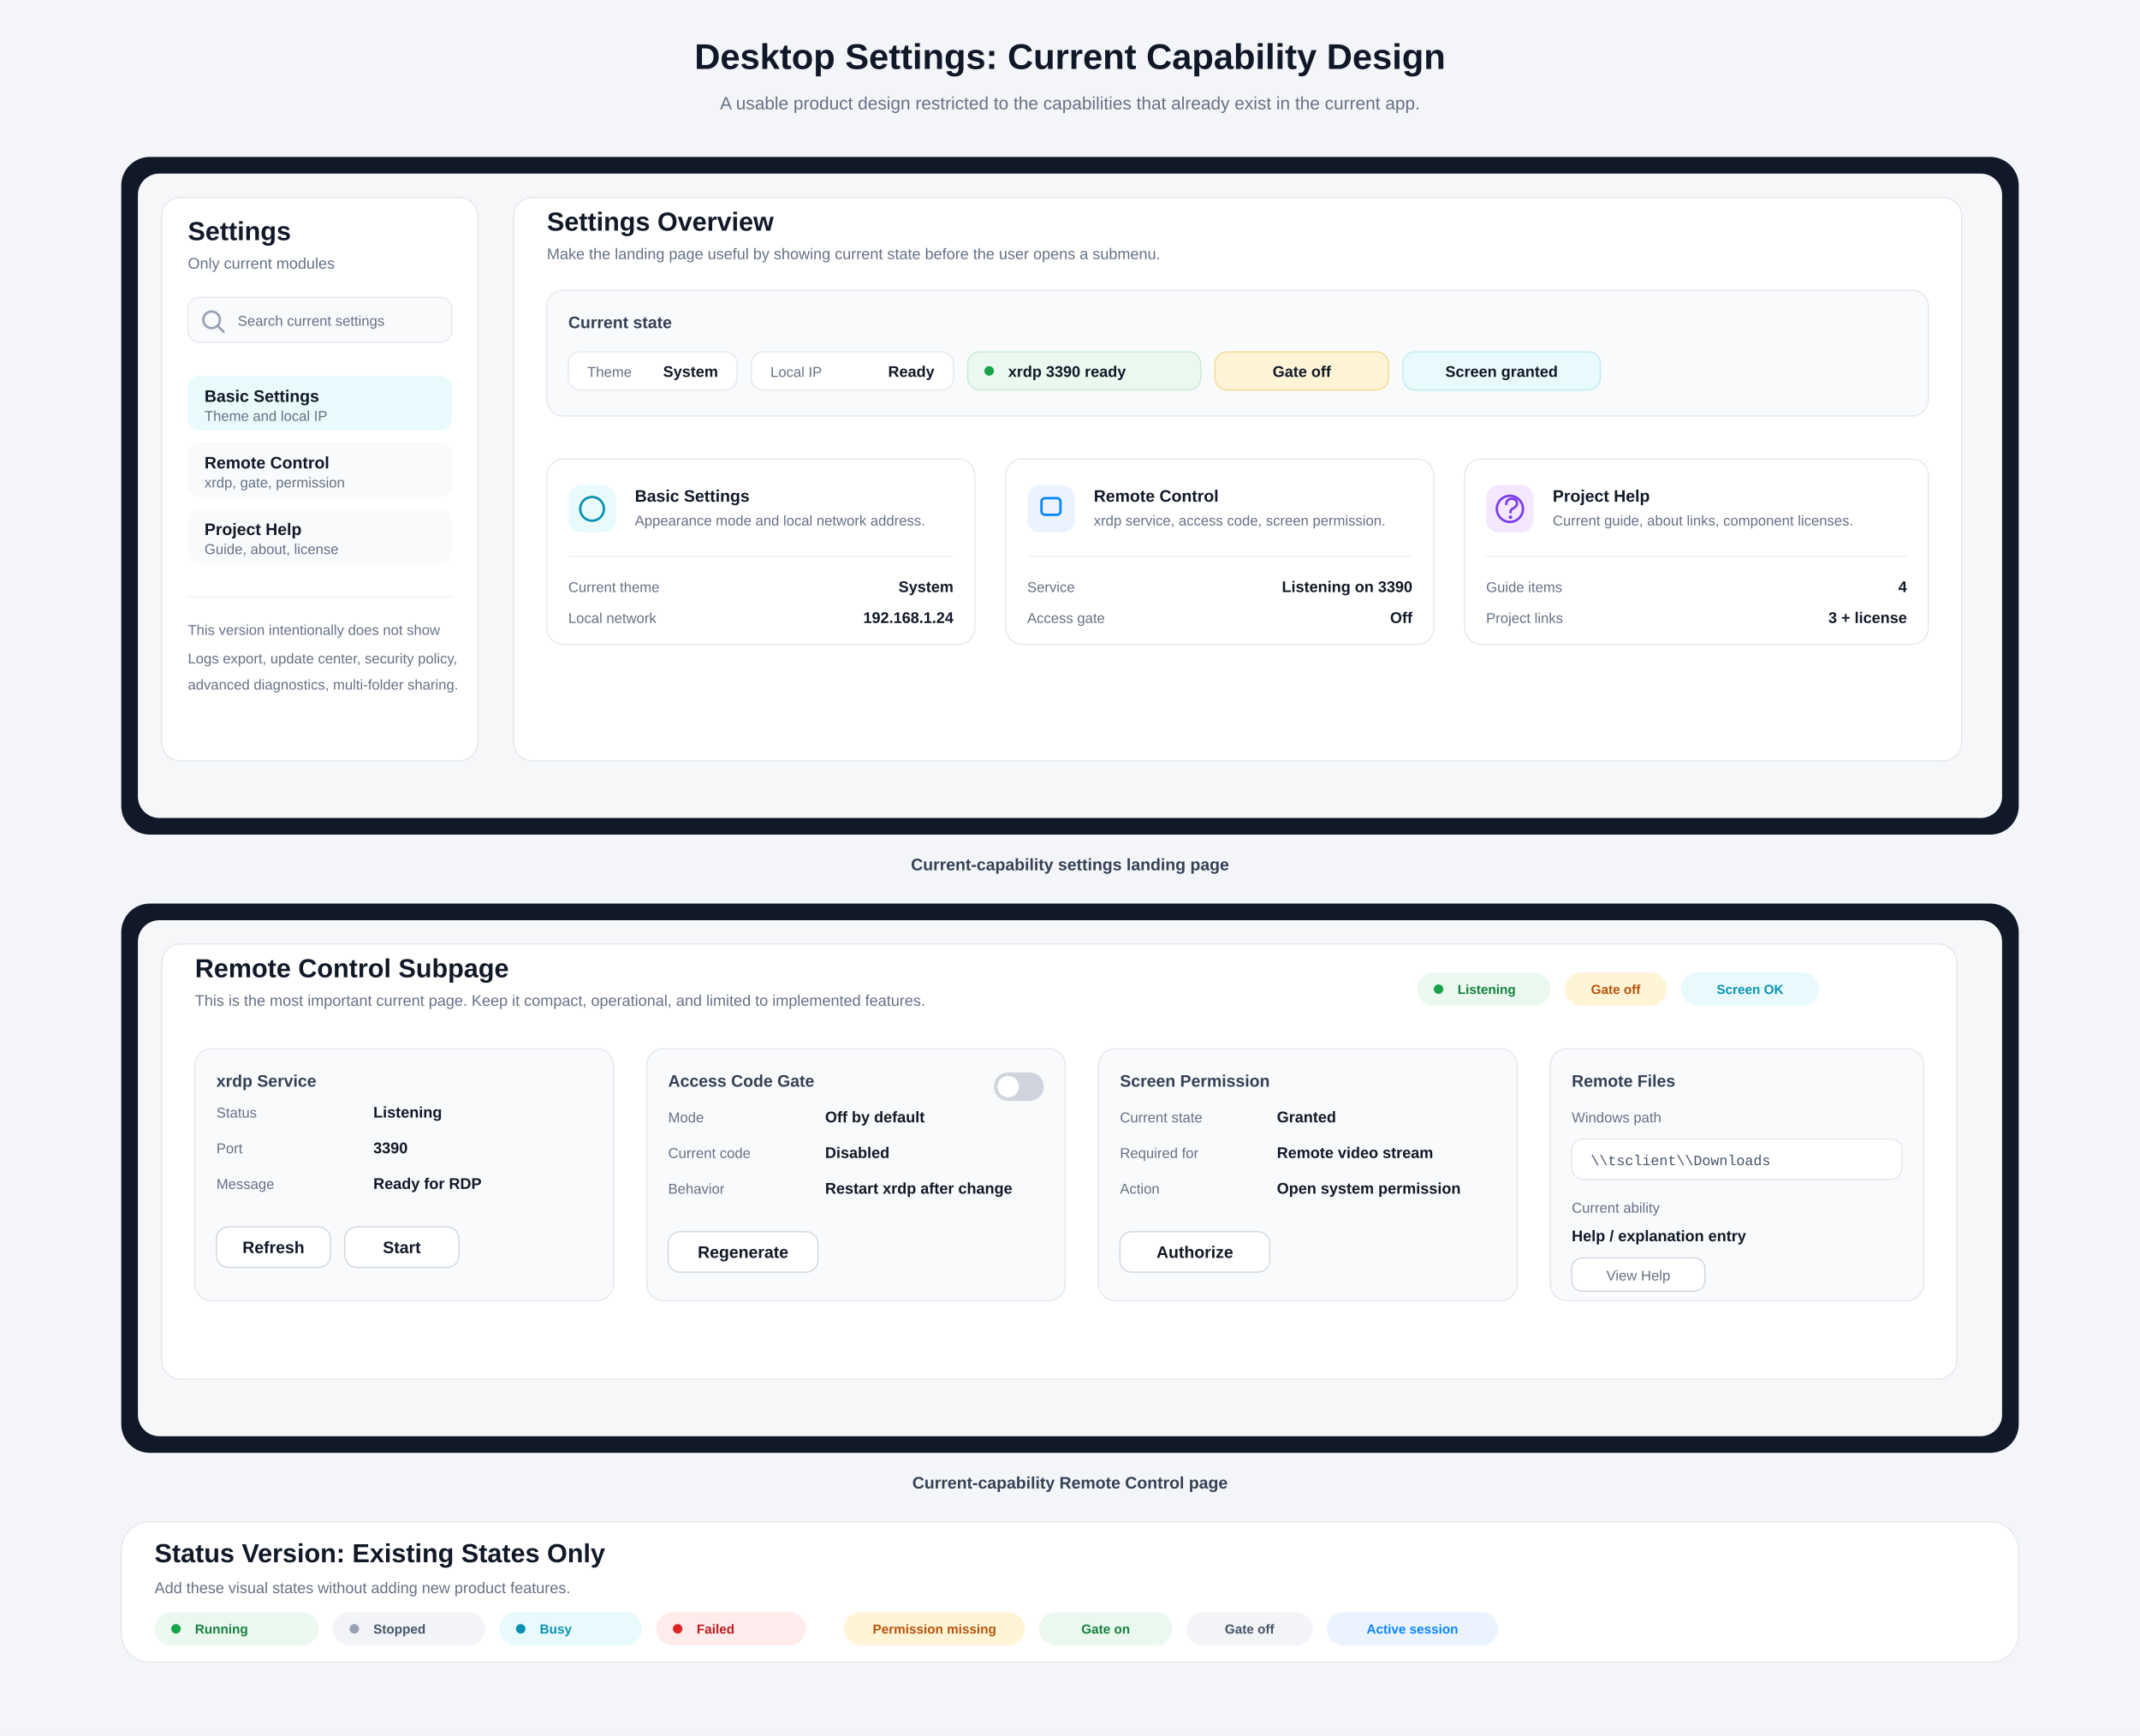
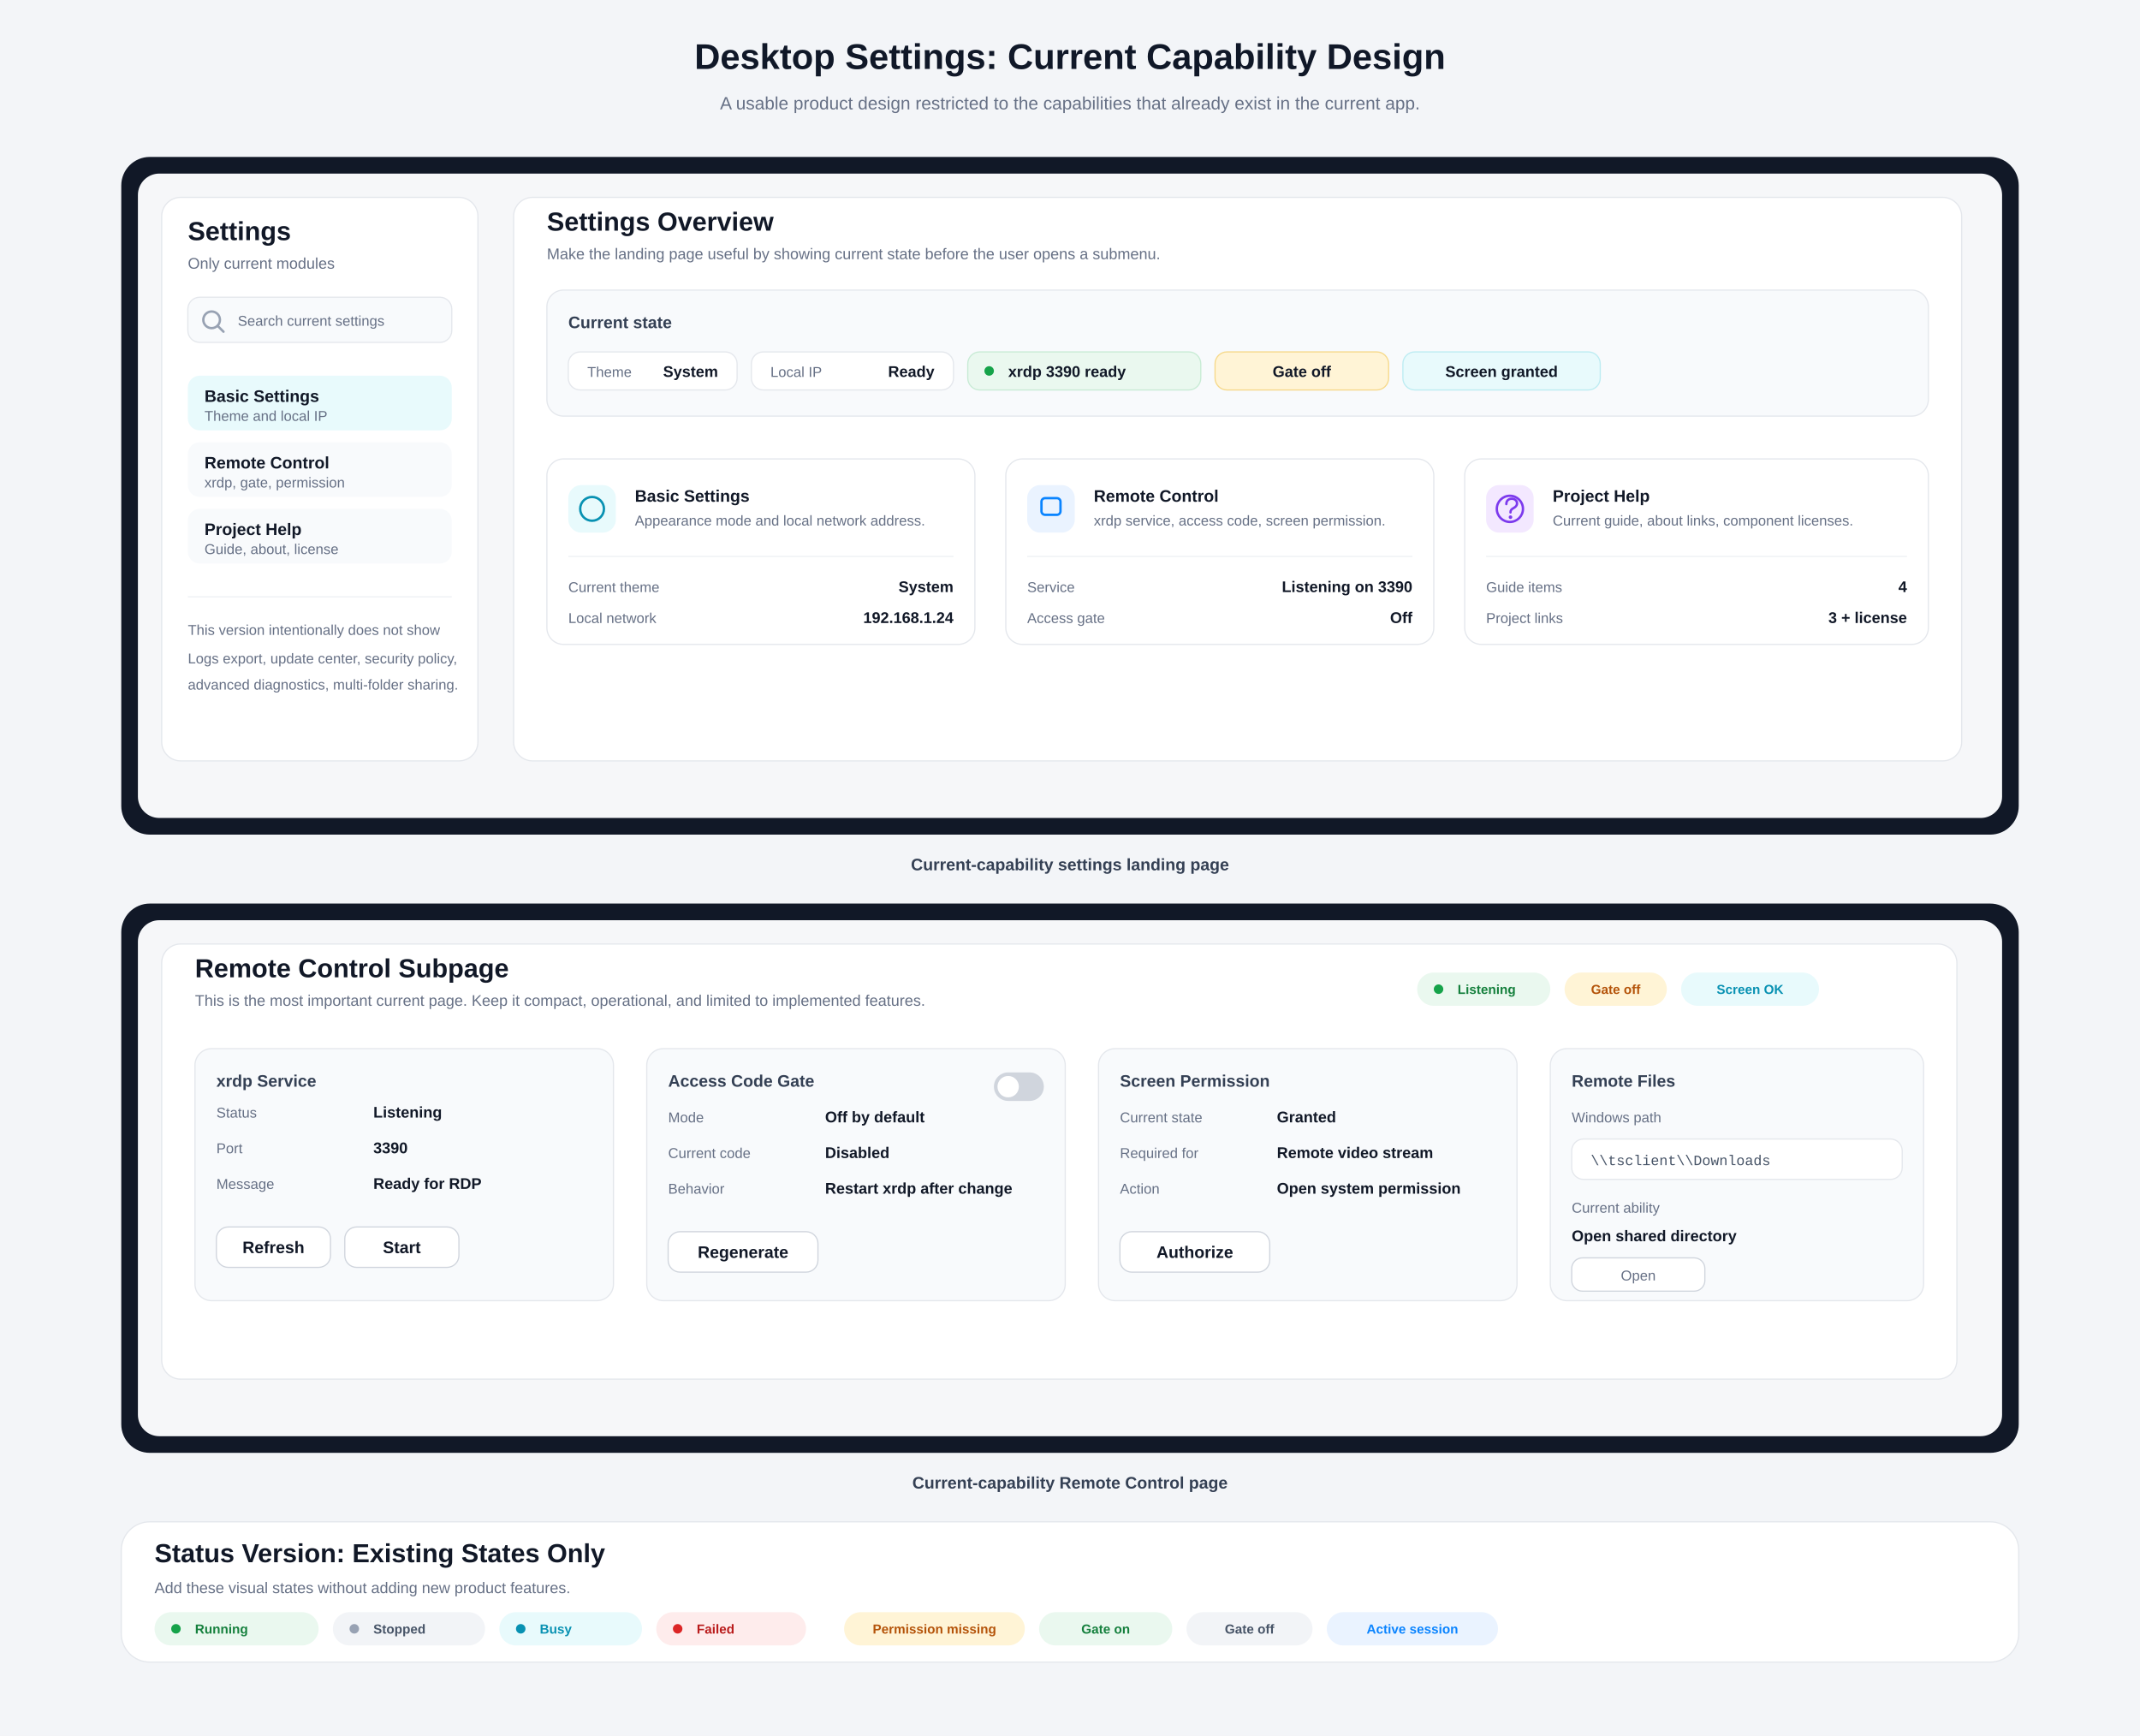
<svg xmlns="http://www.w3.org/2000/svg" width="1800" height="1460" viewBox="0 0 1800 1460" fill="none">
  <style>
    .font { font-family: "Segoe UI", Arial, sans-serif; }
    .headline { font-size: 30px; font-weight: 700; fill: #101828; }
    .caption { font-size: 15px; fill: #667085; }
    .title { font-size: 22px; font-weight: 700; fill: #111827; }
    .sub { font-size: 13px; fill: #667085; }
    .section { font-size: 14px; font-weight: 700; fill: #344054; }
    .label { font-size: 12px; fill: #667085; }
    .rowTitle { font-size: 14px; font-weight: 700; fill: #111827; }
    .rowSub { font-size: 12px; fill: #667085; }
    .value { font-size: 13px; font-weight: 700; fill: #111827; }
    .chip { font-size: 11px; font-weight: 700; }
    .mono { font-family: Consolas, "Courier New", monospace; font-size: 12px; fill: #475467; }
  </style>
  <rect width="1800" height="1460" fill="#F3F5F8" />
  <text x="900" y="58" text-anchor="middle" class="font headline">Desktop Settings: Current Capability Design</text>
  <text x="900" y="92" text-anchor="middle" class="font caption">A usable product design restricted to the capabilities that already exist in the current app.</text>
  <g transform="translate(102 132)">
    <rect width="1596" height="570" rx="24" fill="#111827" />
    <rect x="14" y="14" width="1568" height="542" rx="18" fill="#F6F7F9" />
    <g transform="translate(34 34)">
      <rect width="266" height="474" rx="16" fill="#FFFFFF" stroke="#E4E7EC" />
      <text x="22" y="36" class="font title">Settings</text>
      <text x="22" y="60" class="font sub">Only current modules</text>
      <rect x="22" y="84" width="222" height="38" rx="10" fill="#F8FAFC" stroke="#E4E7EC" />
      <circle cx="42" cy="103" r="7" stroke="#98A2B3" stroke-width="2" />
      <path d="M47 108L52 113" stroke="#98A2B3" stroke-width="2" stroke-linecap="round" />
      <text x="64" y="108" class="font label">Search current settings</text>
      <g transform="translate(22 150)">
        <rect width="222" height="46" rx="10" fill="#E8FAFC" />
        <text x="14" y="22" class="font rowTitle" fill="#0891B2">Basic Settings</text>
        <text x="14" y="38" class="font rowSub" fill="#0891B2">Theme and local IP</text>
      </g>
      <g transform="translate(22 206)">
        <rect width="222" height="46" rx="10" fill="#F8FAFC" />
        <text x="14" y="22" class="font rowTitle">Remote Control</text>
        <text x="14" y="38" class="font rowSub">xrdp, gate, permission</text>
      </g>
      <g transform="translate(22 262)">
        <rect width="222" height="46" rx="10" fill="#F8FAFC" />
        <text x="14" y="22" class="font rowTitle">Project Help</text>
        <text x="14" y="38" class="font rowSub">Guide, about, license</text>
      </g>
      <line x1="22" y1="336" x2="244" y2="336" stroke="#EEF0F4" />
      <text x="22" y="368" class="font label">This version intentionally does not show</text>
      <text x="22" y="392" class="font rowSub">Logs export, update center, security policy,</text>
      <text x="22" y="414" class="font rowSub">advanced diagnostics, multi-folder sharing.</text>
    </g>
    <g transform="translate(330 34)">
      <rect width="1218" height="474" rx="16" fill="#FFFFFF" stroke="#E4E7EC" />
      <g transform="translate(28 28)">
        <text x="0" y="0" class="font title">Settings Overview</text>
        <text x="0" y="24" class="font sub">Make the landing page useful by showing current state before the user opens a submenu.</text>
      </g>
      <g transform="translate(28 78)">
        <rect width="1162" height="106" rx="14" fill="#F8FAFC" stroke="#E4E7EC" />
        <text x="18" y="32" class="font section">Current state</text>
        <g transform="translate(18 52)">
          <rect width="142" height="32" rx="10" fill="#FFFFFF" stroke="#E4E7EC" />
          <text x="16" y="21" class="font label">Theme</text>
          <text x="126" y="21" text-anchor="end" class="font value">System</text>
          <rect x="154" width="170" height="32" rx="10" fill="#FFFFFF" stroke="#E4E7EC" />
          <text x="170" y="21" class="font label">Local IP</text>
          <text x="308" y="21" text-anchor="end" class="font value">Ready</text>
          <rect x="336" width="196" height="32" rx="10" fill="#EAF8EF" stroke="#C8EBD5" />
          <circle cx="354" cy="16" r="4" fill="#16A34A" />
          <text x="370" y="21" class="font value" fill="#15803D">xrdp 3390 ready</text>
          <rect x="544" width="146" height="32" rx="10" fill="#FFF4D6" stroke="#F6D98B" />
          <text x="617" y="21" text-anchor="middle" class="font value" fill="#B45309">Gate off</text>
          <rect x="702" width="166" height="32" rx="10" fill="#E8FAFC" stroke="#BDECF2" />
          <text x="785" y="21" text-anchor="middle" class="font value" fill="#0891B2">Screen granted</text>
        </g>
      </g>
      <g transform="translate(28 220)">
        <rect width="360" height="156" rx="14" fill="#FFFFFF" stroke="#E4E7EC" />
        <rect x="18" y="22" width="40" height="40" rx="11" fill="#E8FAFC" />
        <circle cx="38" cy="42" r="10" stroke="#0891B2" stroke-width="2" />
        <text x="74" y="36" class="font rowTitle">Basic Settings</text>
        <text x="74" y="56" class="font rowSub">Appearance mode and local network address.</text>
        <line x1="18" y1="82" x2="342" y2="82" stroke="#EEF0F4" />
        <text x="18" y="112" class="font label">Current theme</text>
        <text x="342" y="112" text-anchor="end" class="font value">System</text>
        <text x="18" y="138" class="font label">Local network</text>
        <text x="342" y="138" text-anchor="end" class="font value">192.168.1.24</text>
      </g>
      <g transform="translate(414 220)">
        <rect width="360" height="156" rx="14" fill="#FFFFFF" stroke="#E4E7EC" />
        <rect x="18" y="22" width="40" height="40" rx="11" fill="#EAF3FF" />
        <rect x="30" y="33" width="16" height="14" rx="3" stroke="#0A84FF" stroke-width="2" />
        <text x="74" y="36" class="font rowTitle">Remote Control</text>
        <text x="74" y="56" class="font rowSub">xrdp service, access code, screen permission.</text>
        <line x1="18" y1="82" x2="342" y2="82" stroke="#EEF0F4" />
        <text x="18" y="112" class="font label">Service</text>
        <text x="342" y="112" text-anchor="end" class="font value">Listening on 3390</text>
        <text x="18" y="138" class="font label">Access gate</text>
        <text x="342" y="138" text-anchor="end" class="font value">Off</text>
      </g>
      <g transform="translate(800 220)">
        <rect width="390" height="156" rx="14" fill="#FFFFFF" stroke="#E4E7EC" />
        <rect x="18" y="22" width="40" height="40" rx="11" fill="#F3E8FF" />
        <circle cx="38" cy="42" r="11" stroke="#7C3AED" stroke-width="2" />
        <path d="M35 38C35 35 37 33.5 39.6 33.5C42.2 33.5 44 35.2 44 37.4C44 39.3 42.8 40.4 41 41.4C39.3 42.3 38.5 43.2 38.5 45" stroke="#7C3AED" stroke-width="2" stroke-linecap="round" />
        <circle cx="38.5" cy="49" r="1.5" fill="#7C3AED" />
        <text x="74" y="36" class="font rowTitle">Project Help</text>
        <text x="74" y="56" class="font rowSub">Current guide, about links, component licenses.</text>
        <line x1="18" y1="82" x2="372" y2="82" stroke="#EEF0F4" />
        <text x="18" y="112" class="font label">Guide items</text>
        <text x="372" y="112" text-anchor="end" class="font value">4</text>
        <text x="18" y="138" class="font label">Project links</text>
        <text x="372" y="138" text-anchor="end" class="font value">3 + license</text>
      </g>
    </g>
    <text x="798" y="600" text-anchor="middle" class="font" font-size="14" font-weight="700" fill="#344054">Current-capability settings landing page</text>
  </g>
  <g transform="translate(102 760)">
    <rect width="1596" height="462" rx="24" fill="#111827" />
    <rect x="14" y="14" width="1568" height="434" rx="18" fill="#F6F7F9" />
    <g transform="translate(34 34)">
      <rect width="1510" height="366" rx="16" fill="#FFFFFF" stroke="#E4E7EC" />
      <g transform="translate(28 28)">
        <text x="0" y="0" class="font title">Remote Control Subpage</text>
        <text x="0" y="24" class="font sub">This is the most important current page. Keep it compact, operational, and limited to implemented features.</text>
        <g transform="translate(1028 -4)">
          <rect width="112" height="28" rx="14" fill="#EAF8EF" />
          <circle cx="18" cy="14" r="4" fill="#16A34A" />
          <text x="34" y="18" class="font chip" fill="#15803D">Listening</text>
          <rect x="124" width="86" height="28" rx="14" fill="#FFF4D6" />
          <text x="167" y="18" text-anchor="middle" class="font chip" fill="#B45309">Gate off</text>
          <rect x="222" width="116" height="28" rx="14" fill="#E8FAFC" />
          <text x="280" y="18" text-anchor="middle" class="font chip" fill="#0891B2">Screen OK</text>
        </g>
      </g>
      <g transform="translate(28 88)">
        <rect width="352" height="212" rx="14" fill="#F8FAFC" stroke="#E4E7EC" />
        <text x="18" y="32" class="font section">xrdp Service</text>
        <text x="18" y="58" class="font label">Status</text>
        <text x="150" y="58" class="font value">Listening</text>
        <text x="18" y="88" class="font label">Port</text>
        <text x="150" y="88" class="font value">3390</text>
        <text x="18" y="118" class="font label">Message</text>
        <text x="150" y="118" class="font value">Ready for RDP</text>
        <rect x="18" y="150" width="96" height="34" rx="10" fill="#FFFFFF" stroke="#D0D5DD" />
        <text x="66" y="172" text-anchor="middle" class="font rowTitle">Refresh</text>
        <rect x="126" y="150" width="96" height="34" rx="10" fill="#FFFFFF" stroke="#D0D5DD" />
        <text x="174" y="172" text-anchor="middle" class="font rowTitle">Start</text>
      </g>
      <g transform="translate(408 88)">
        <rect width="352" height="212" rx="14" fill="#F8FAFC" stroke="#E4E7EC" />
        <text x="18" y="32" class="font section">Access Code Gate</text>
        <rect x="292" y="20" width="42" height="24" rx="12" fill="#D0D5DD" />
        <circle cx="304" cy="32" r="9" fill="#FFFFFF" />
        <text x="18" y="62" class="font label">Mode</text>
        <text x="150" y="62" class="font value">Off by default</text>
        <text x="18" y="92" class="font label">Current code</text>
        <text x="150" y="92" class="font value">Disabled</text>
        <text x="18" y="122" class="font label">Behavior</text>
        <text x="150" y="122" class="font value">Restart xrdp after change</text>
        <rect x="18" y="154" width="126" height="34" rx="10" fill="#FFFFFF" stroke="#D0D5DD" />
        <text x="81" y="176" text-anchor="middle" class="font rowTitle">Regenerate</text>
      </g>
      <g transform="translate(788 88)">
        <rect width="352" height="212" rx="14" fill="#F8FAFC" stroke="#E4E7EC" />
        <text x="18" y="32" class="font section">Screen Permission</text>
        <text x="18" y="62" class="font label">Current state</text>
        <text x="150" y="62" class="font value">Granted</text>
        <text x="18" y="92" class="font label">Required for</text>
        <text x="150" y="92" class="font value">Remote video stream</text>
        <text x="18" y="122" class="font label">Action</text>
        <text x="150" y="122" class="font value">Open system permission</text>
        <rect x="18" y="154" width="126" height="34" rx="10" fill="#FFFFFF" stroke="#D0D5DD" />
        <text x="81" y="176" text-anchor="middle" class="font rowTitle">Authorize</text>
      </g>
      <g transform="translate(1168 88)">
        <rect width="314" height="212" rx="14" fill="#F8FAFC" stroke="#E4E7EC" />
        <text x="18" y="32" class="font section">Remote Files</text>
        <text x="18" y="62" class="font label">Windows path</text>
        <rect x="18" y="76" width="278" height="34" rx="10" fill="#FFFFFF" stroke="#E4E7EC" />
        <text x="34" y="98" class="font mono">\\tsclient\\Downloads</text>
        <text x="18" y="138" class="font label">Current ability</text>
-         <text x="18" y="162" class="font value">Help / explanation entry</text>
+         <text x="18" y="162" class="font value">Open shared directory</text>
        <rect x="18" y="176" width="112" height="28" rx="9" fill="#FFFFFF" stroke="#D0D5DD" />
-         <text x="74" y="195" text-anchor="middle" class="font label" fill="#111827">View Help</text>
+         <text x="74" y="195" text-anchor="middle" class="font label" fill="#111827">Open</text>
      </g>
    </g>
    <text x="798" y="492" text-anchor="middle" class="font" font-size="14" font-weight="700" fill="#344054">Current-capability Remote Control page</text>
  </g>
  <g transform="translate(102 1280)">
    <rect width="1596" height="118" rx="24" fill="#FFFFFF" stroke="#E4E7EC" />
    <text x="28" y="34" class="font title">Status Version: Existing States Only</text>
    <text x="28" y="60" class="font sub">Add these visual states without adding new product features.</text>
    <g transform="translate(28 76)">
      <rect width="138" height="28" rx="14" fill="#EAF8EF" />
      <circle cx="18" cy="14" r="4" fill="#16A34A" />
      <text x="34" y="18" class="font chip" fill="#15803D">Running</text>
      <rect x="150" width="128" height="28" rx="14" fill="#F2F4F7" />
      <circle cx="168" cy="14" r="4" fill="#98A2B3" />
      <text x="184" y="18" class="font chip" fill="#475467">Stopped</text>
      <rect x="290" width="120" height="28" rx="14" fill="#E8FAFC" />
      <circle cx="308" cy="14" r="4" fill="#0891B2" />
      <text x="324" y="18" class="font chip" fill="#0891B2">Busy</text>
      <rect x="422" width="126" height="28" rx="14" fill="#FEECEC" />
      <circle cx="440" cy="14" r="4" fill="#DC2626" />
      <text x="456" y="18" class="font chip" fill="#B91C1C">Failed</text>
      <rect x="580" width="152" height="28" rx="14" fill="#FFF4D6" />
      <text x="656" y="18" text-anchor="middle" class="font chip" fill="#B45309">Permission missing</text>
      <rect x="744" width="112" height="28" rx="14" fill="#EAF8EF" />
      <text x="800" y="18" text-anchor="middle" class="font chip" fill="#15803D">Gate on</text>
      <rect x="868" width="106" height="28" rx="14" fill="#F2F4F7" />
      <text x="921" y="18" text-anchor="middle" class="font chip" fill="#475467">Gate off</text>
      <rect x="986" width="144" height="28" rx="14" fill="#EAF3FF" />
      <text x="1058" y="18" text-anchor="middle" class="font chip" fill="#0A84FF">Active session</text>
    </g>
  </g>
</svg>
